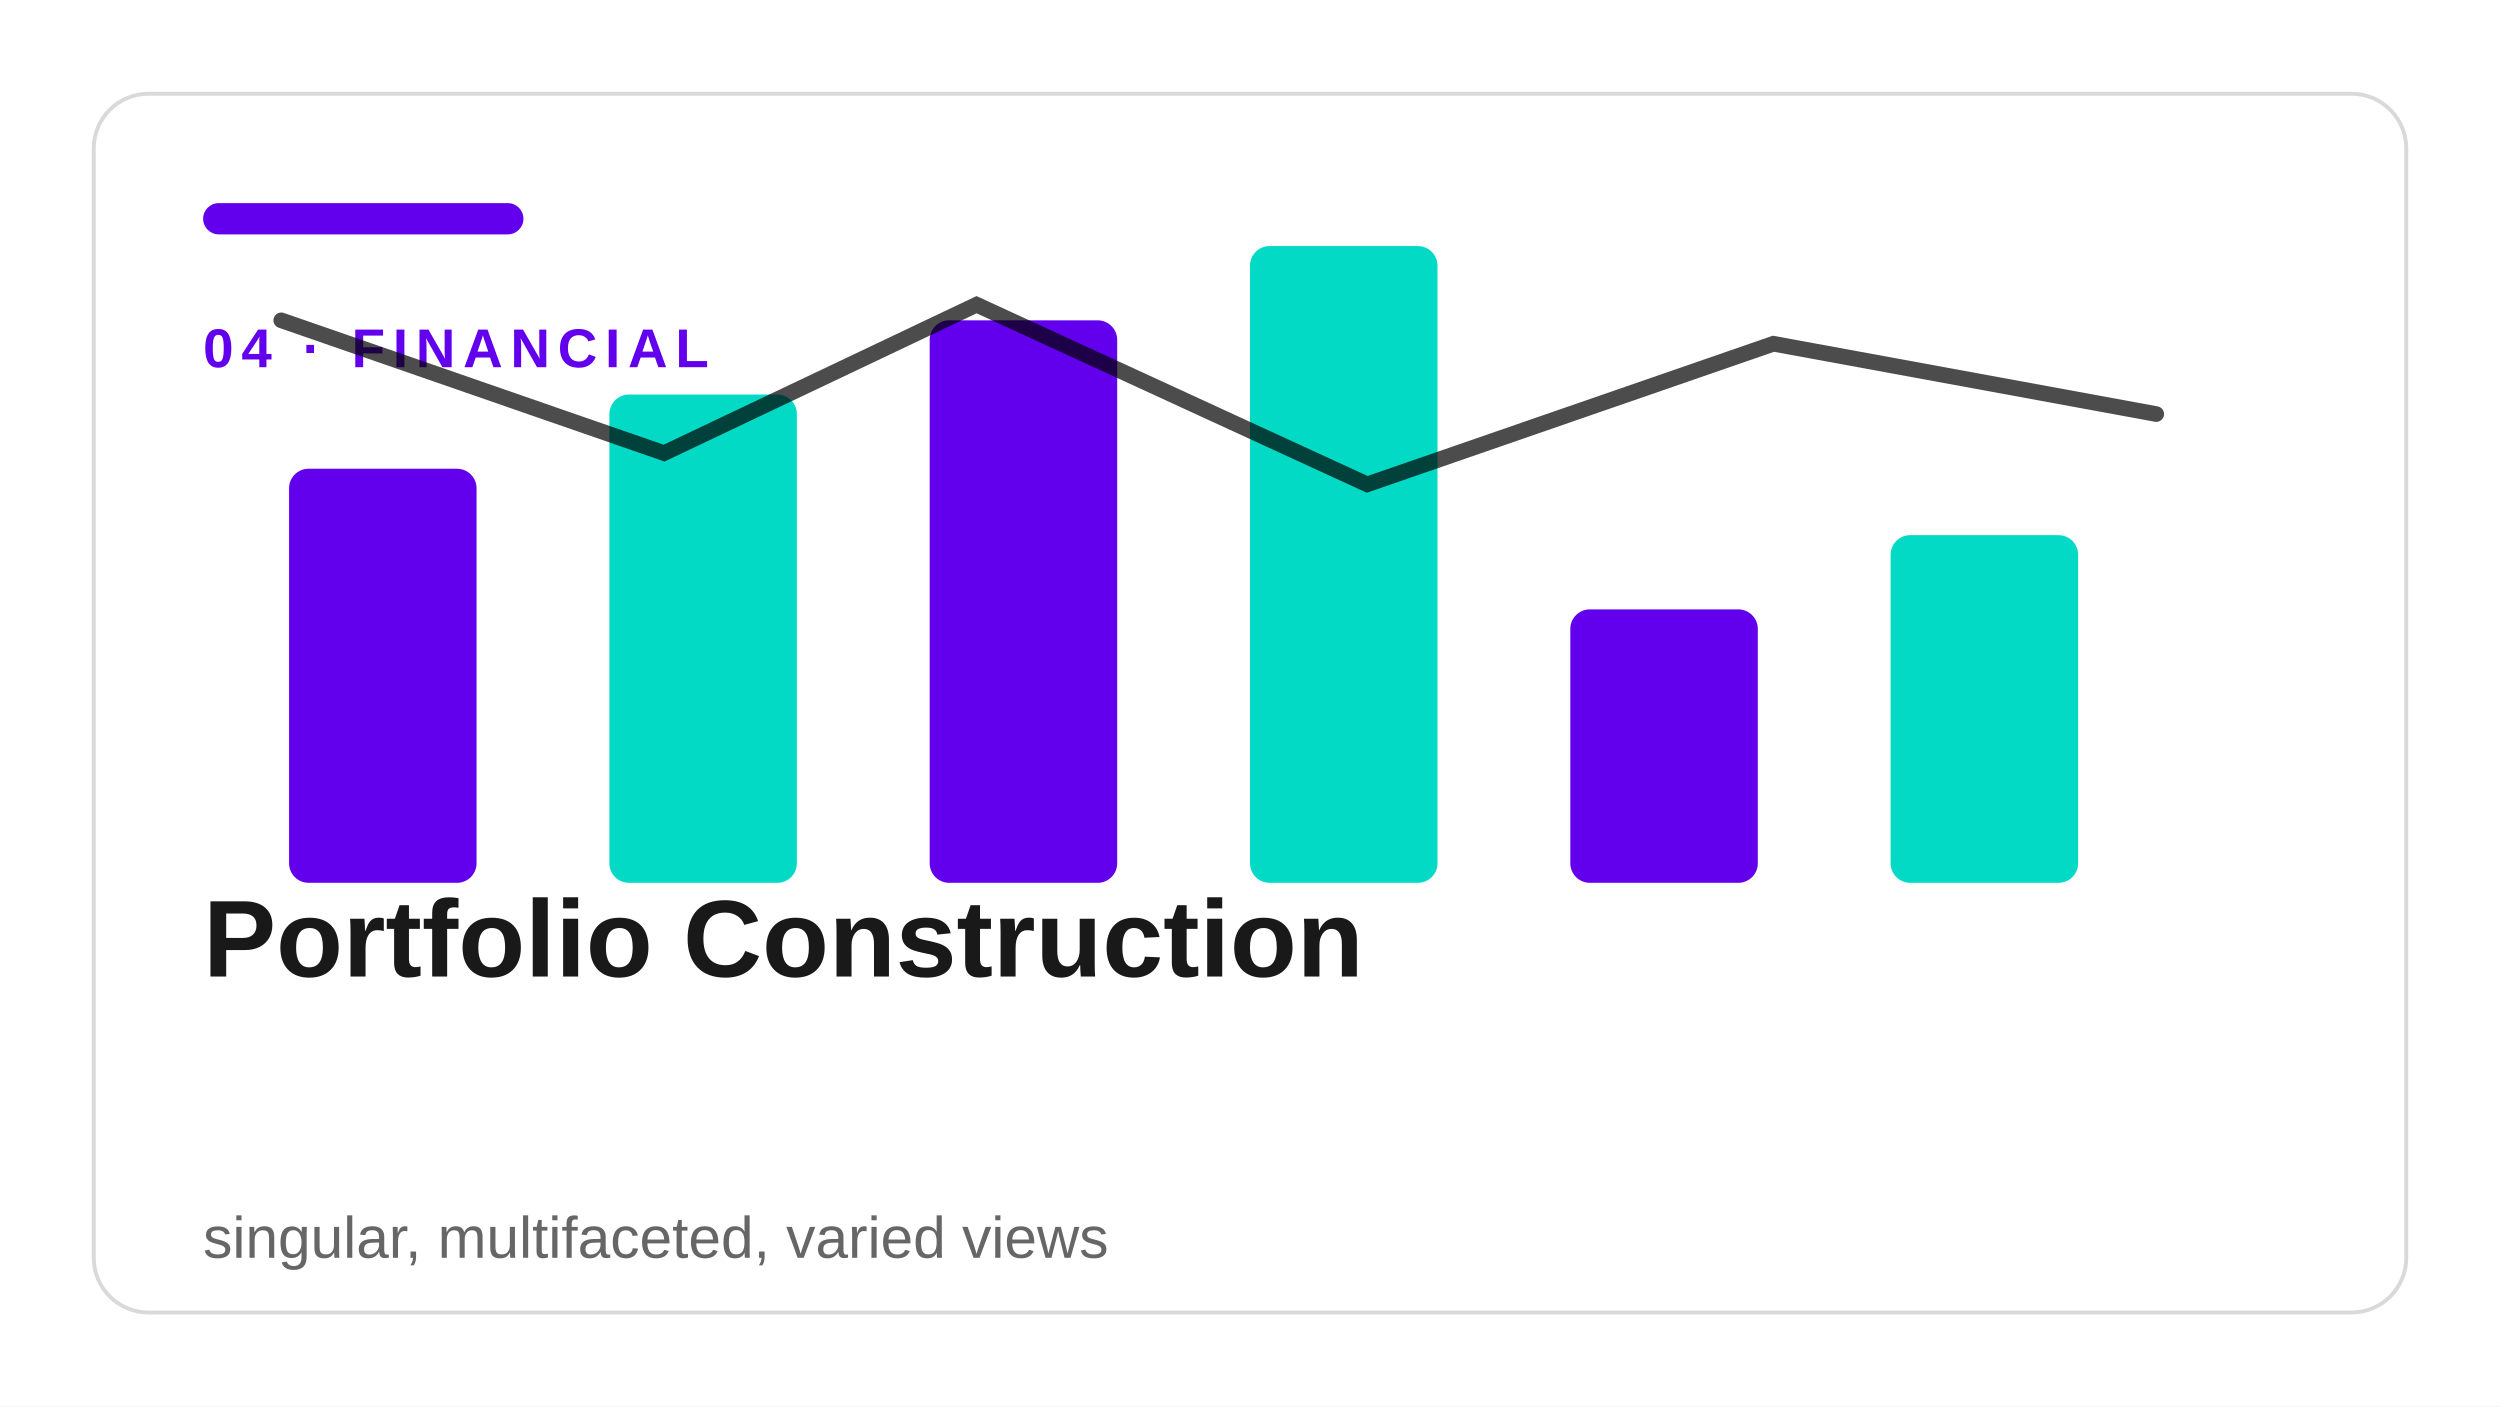
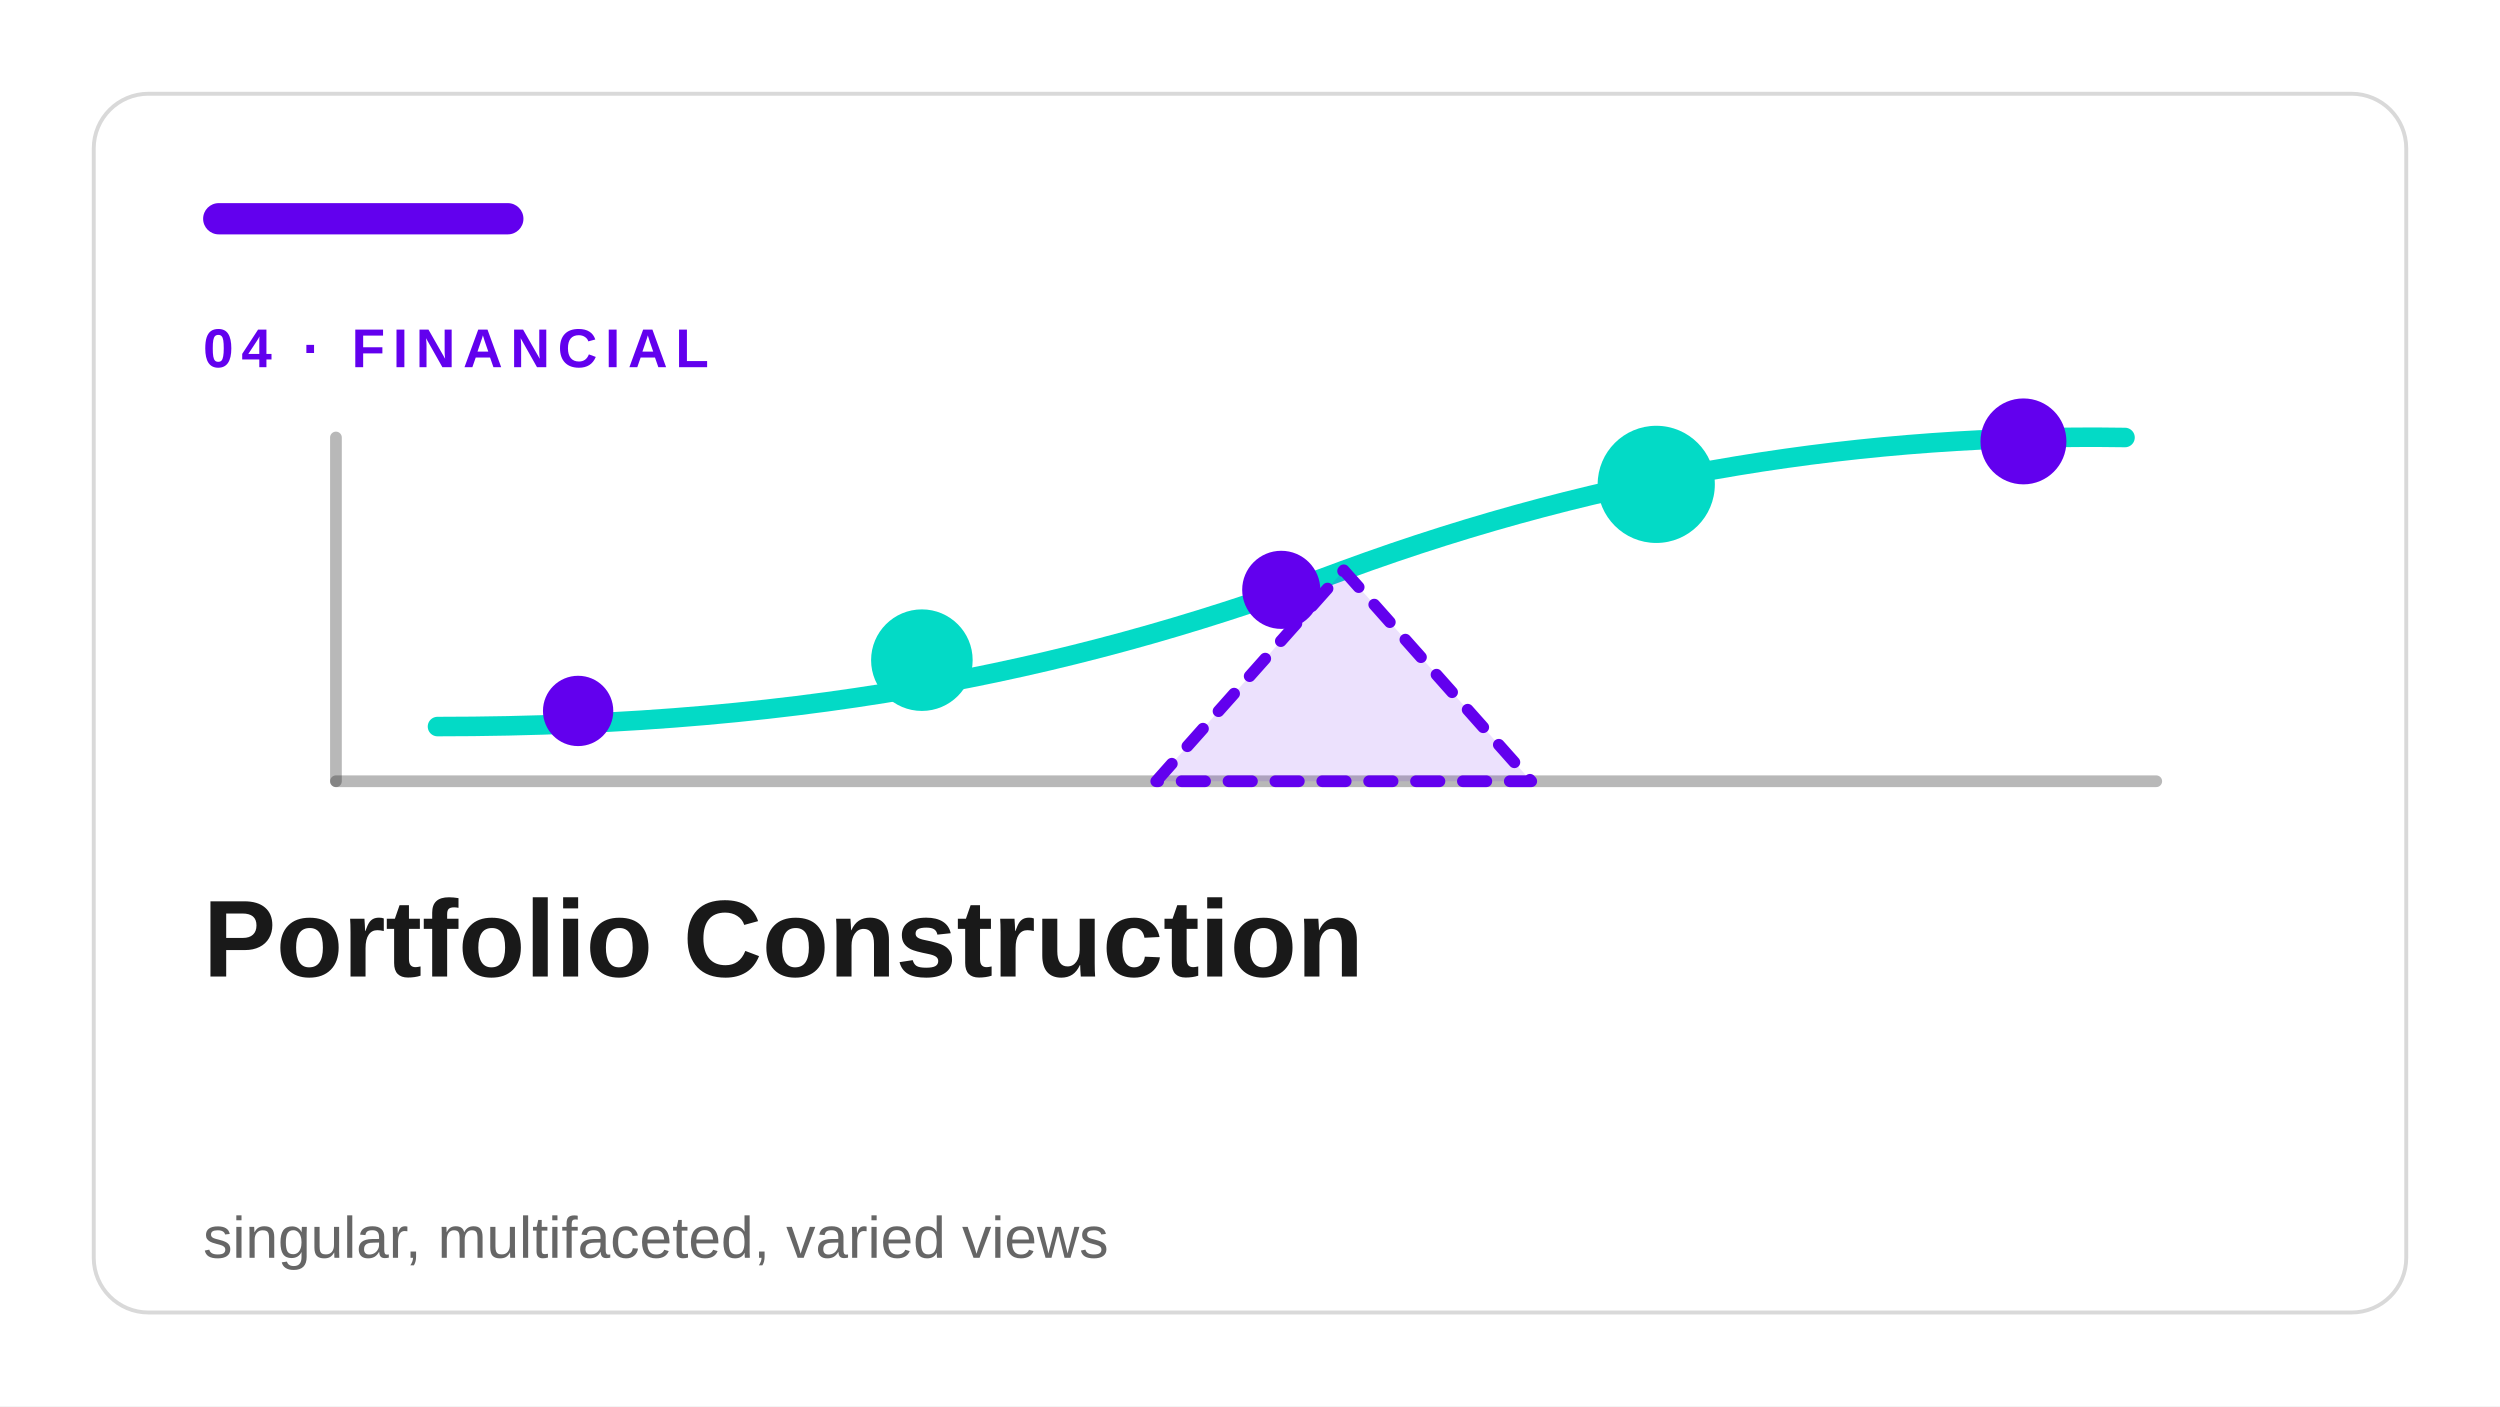
<svg xmlns="http://www.w3.org/2000/svg" width="640" height="360" viewBox="0 0 640 360" role="img" aria-labelledby="title desc">
  <rect width="640" height="360" fill="#FFFFFF" />
  <rect x="24" y="24" width="592" height="312" rx="14" fill="#FFFFFF" stroke="#000000" stroke-opacity=".15" />
  <rect x="52" y="52" width="82" height="8" rx="4" fill="#6200EE" />
  <text x="52" y="94" fill="#6200EE" font-family="Arial, Helvetica, sans-serif" font-size="14" font-weight="700" letter-spacing="2">04 · FINANCIAL</text>
-   <g transform="translate(0 0)">
-     <rect x="74" y="120" width="48" height="106" rx="5" fill="#6200EE" />
-     <rect x="156" y="101" width="48" height="125" rx="5" fill="#03DAC6" />
-     <rect x="238" y="82" width="48" height="144" rx="5" fill="#6200EE" />
-     <rect x="320" y="63" width="48" height="163" rx="5" fill="#03DAC6" />
-     <rect x="402" y="156" width="48" height="70" rx="5" fill="#6200EE" />
-     <rect x="484" y="137" width="48" height="89" rx="5" fill="#03DAC6" />
-     <path d="M72 82 L170 116 L250 78 L350 124 L454 88 L552 106" fill="none" stroke="#000000" stroke-opacity=".7" stroke-width="4" stroke-linecap="round" />
+   <g>
+     <g fill="none" stroke-linecap="round" stroke-linejoin="round">
+       <line x1="86" y1="200" x2="552" y2="200" stroke="#000000" stroke-opacity=".28" stroke-width="3" />
+       <line x1="86" y1="200" x2="86" y2="112" stroke="#000000" stroke-opacity=".28" stroke-width="3" />
+       <path d="M112 186 C210 186 280 170 344 146 C412 121 478 111 544 112" stroke="#03DAC6" stroke-width="5" />
+       <circle cx="148" cy="182" r="9" fill="#6200EE" />
+       <circle cx="236" cy="169" r="13" fill="#03DAC6" />
+       <circle cx="328" cy="151" r="10" fill="#6200EE" />
+       <circle cx="424" cy="124" r="15" fill="#03DAC6" />
+       <circle cx="518" cy="113" r="11" fill="#6200EE" />
+       <path d="M296 200 L344 146 L392 200 Z" fill="#6200EE" fill-opacity=".12" stroke="#6200EE" stroke-dasharray="6 6" stroke-width="3" />
+     </g>
  </g>
  <text x="52" y="250" fill="#000000" fill-opacity=".90" font-family="Arial, Helvetica, sans-serif" font-size="28" font-weight="600">Portfolio Construction</text>
  <text x="52" y="322" fill="#000000" fill-opacity=".60" font-family="Arial, Helvetica, sans-serif" font-size="15">singular, multifaceted, varied views</text>
</svg>
